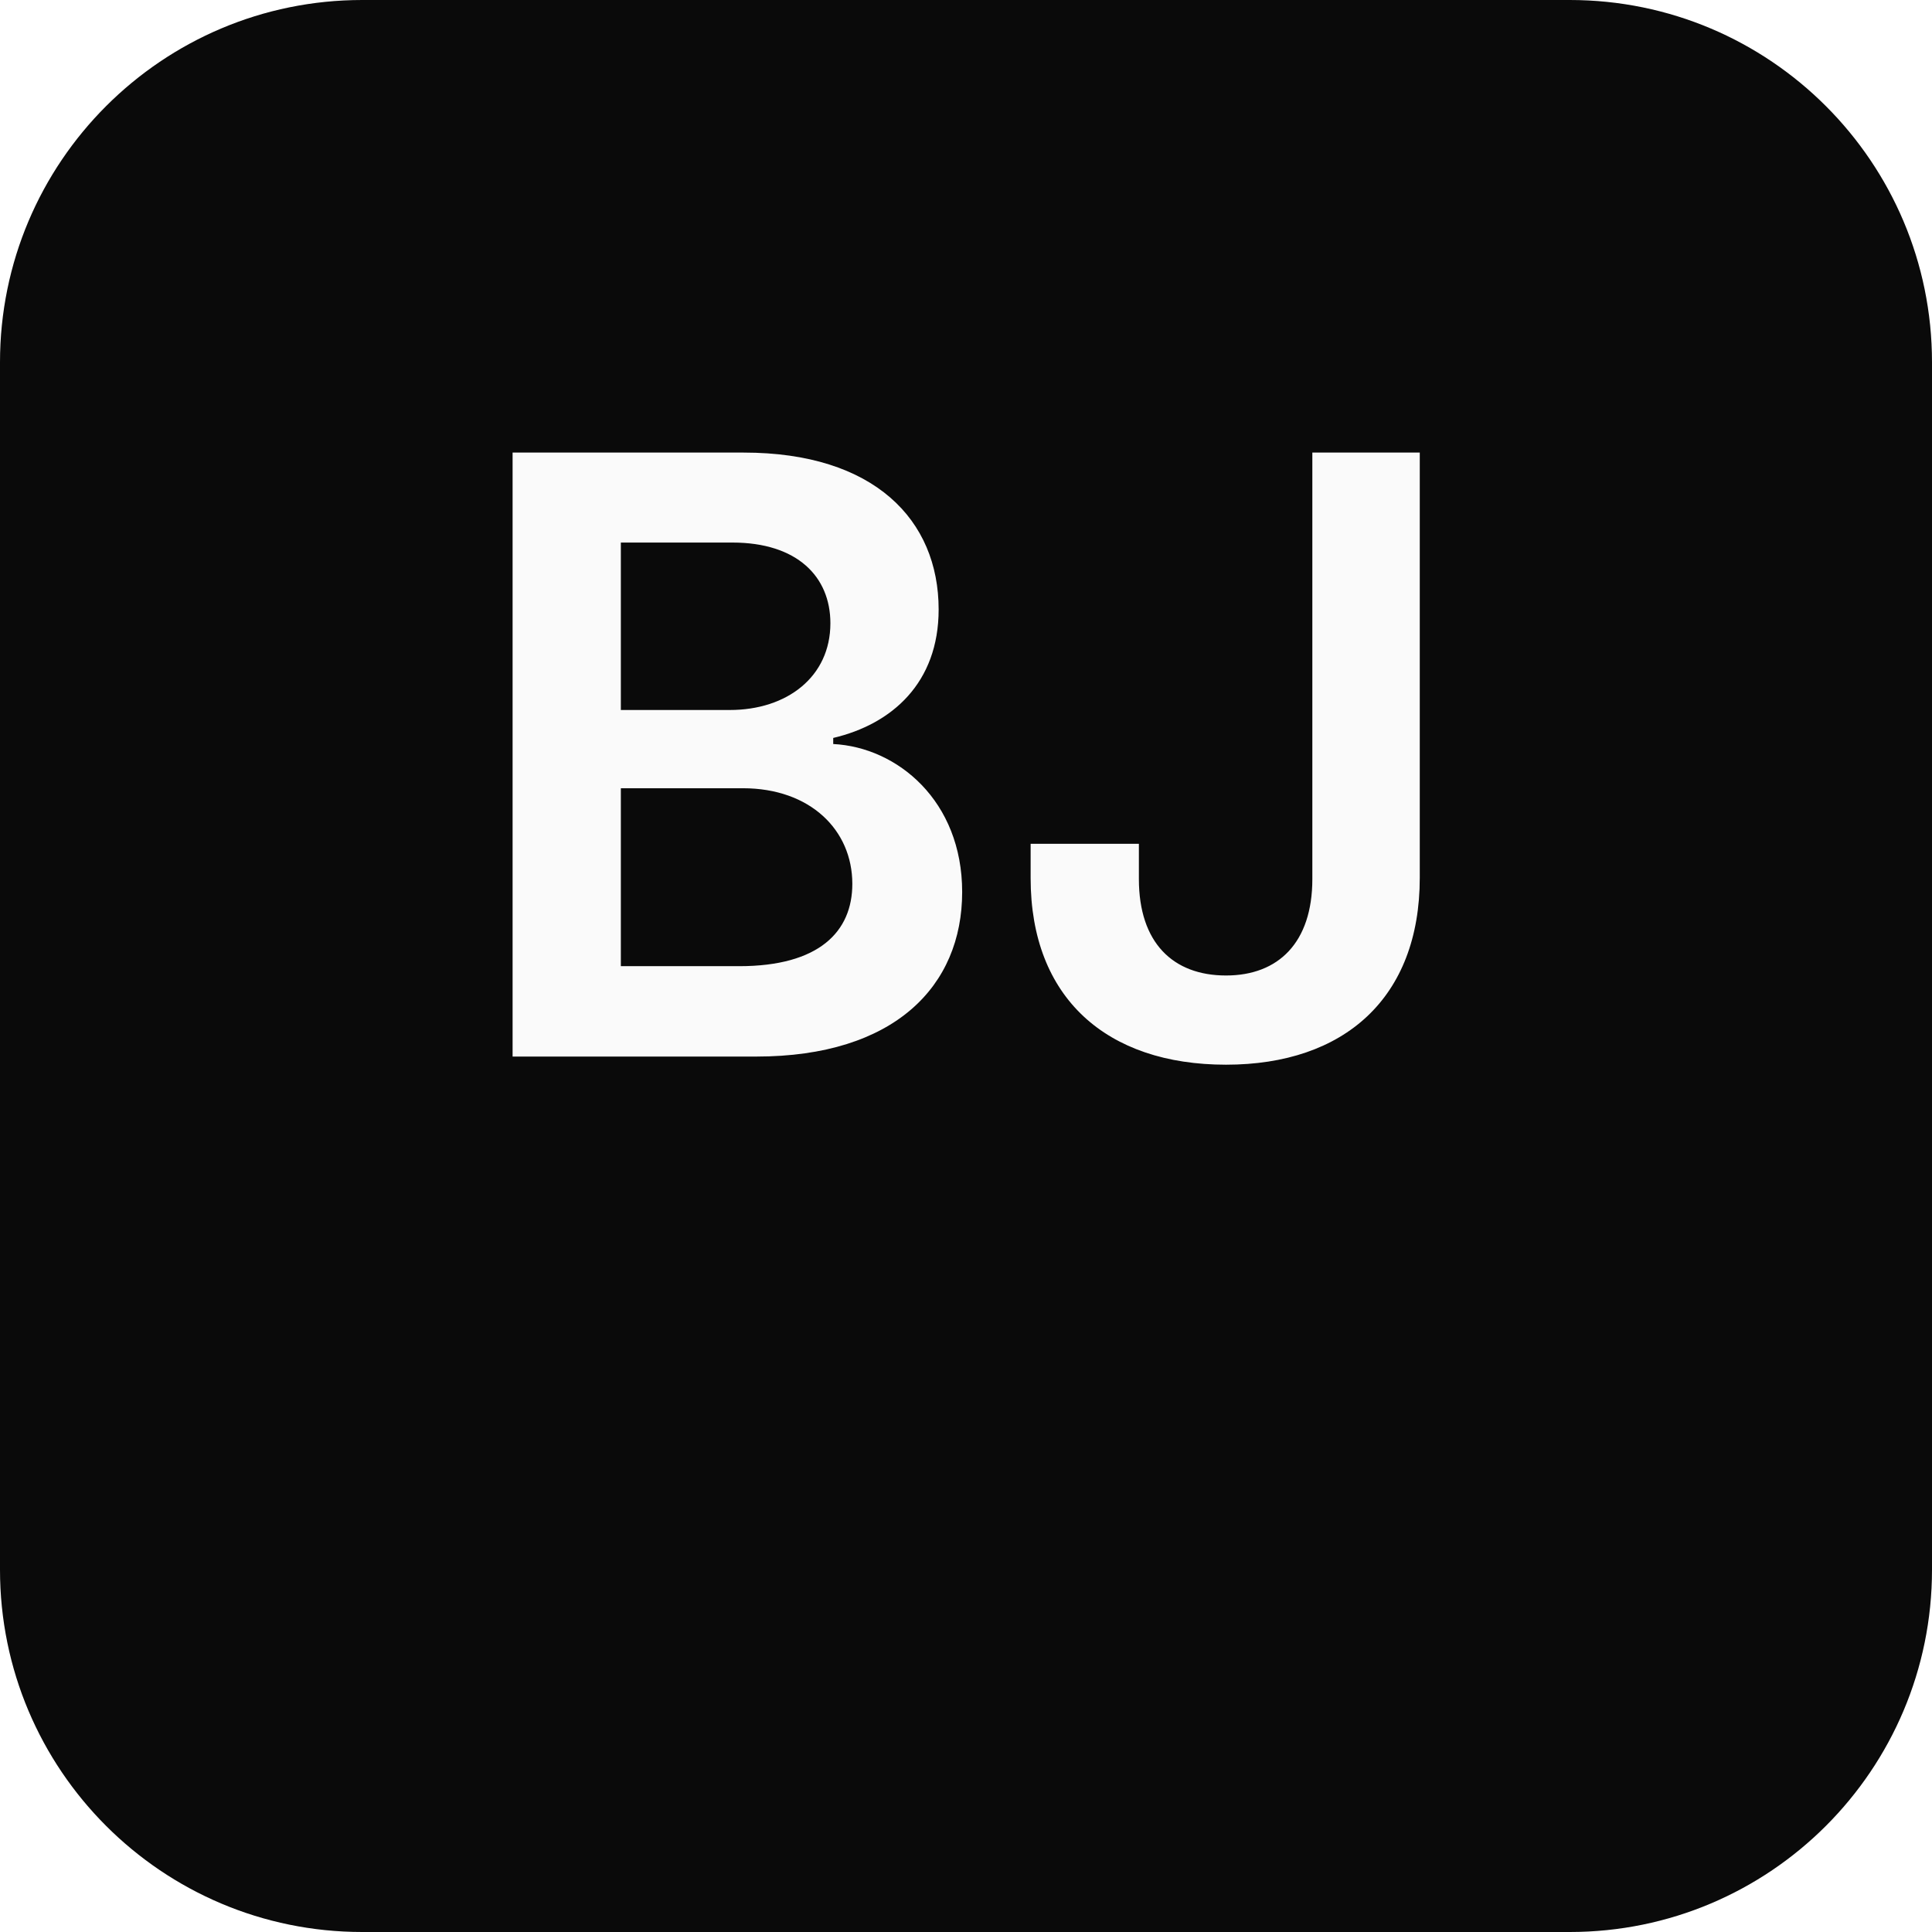
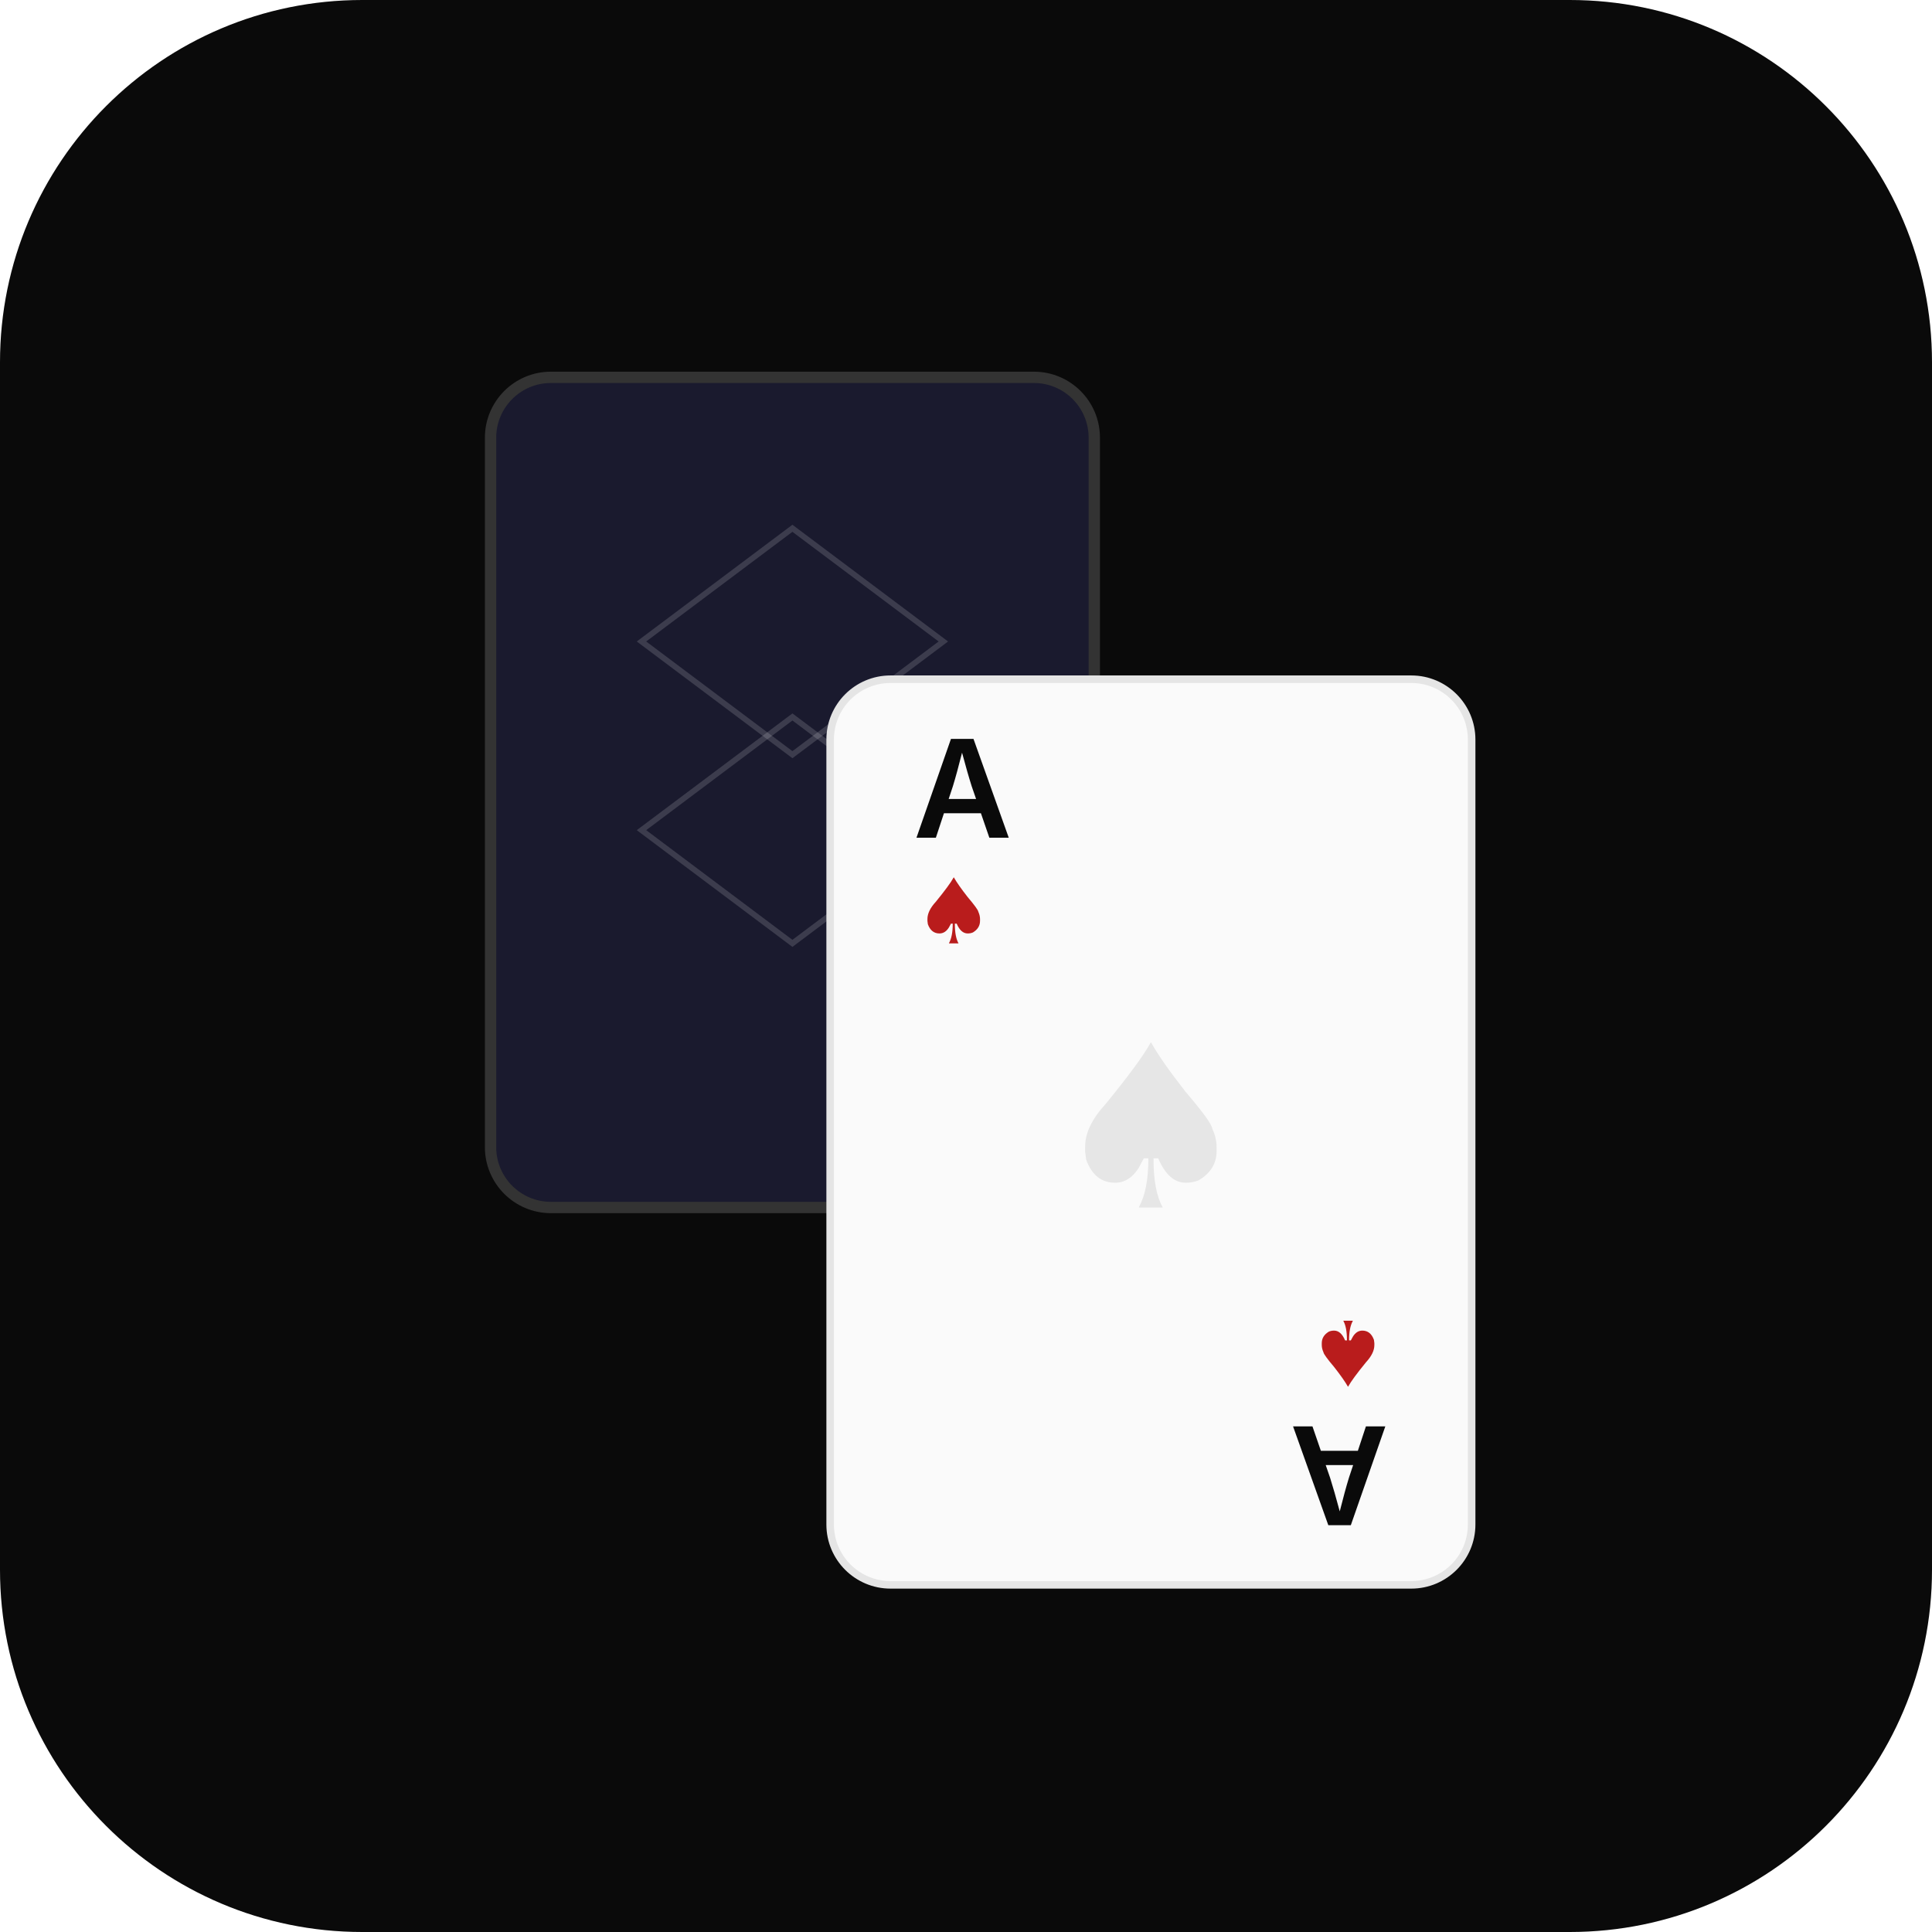
<svg xmlns="http://www.w3.org/2000/svg" viewBox="0 0 512 512">
  <rect width="512" height="512" rx="96" fill="#0a0a0a" />
-   <text x="256" y="280" text-anchor="middle" font-family="Inter, system-ui, sans-serif" font-size="220" font-weight="600" fill="#fafafa">BJ</text>
+   <rect x="130" y="100" width="160" height="220" rx="16" fill="#1a1a2e" stroke="#333" stroke-width="3" />
+   <path d="M170 170L210 140L250 170L210 200Z" fill="none" stroke="rgba(255,255,255,0.15)" stroke-width="1.5" />
+   <path d="M170 220L210 190L250 220L210 250Z" fill="none" stroke="rgba(255,255,255,0.15)" stroke-width="1.5" />
+   <rect x="220" y="180" width="170" height="240" rx="16" fill="#fafafa" stroke="#e5e5e5" stroke-width="2" />
+   <text x="242" y="222" font-family="Inter, system-ui, sans-serif" font-size="36" font-weight="600" fill="#0a0a0a">A</text>
+   <text x="242" y="250" font-family="Inter, system-ui, sans-serif" font-size="24" fill="#b91c1c">♠</text>
+   <text x="305" y="320" text-anchor="middle" font-family="Inter, system-ui, sans-serif" font-size="60" fill="rgba(10,10,10,0.08)">♠</text>
+   <g transform="translate(610, 600) rotate(180)">
+     <text x="242" y="222" font-family="Inter, system-ui, sans-serif" font-size="36" font-weight="600" fill="#0a0a0a">A</text>
+     <text x="242" y="250" font-family="Inter, system-ui, sans-serif" font-size="24" fill="#b91c1c">♠</text>
+   </g>
</svg>
